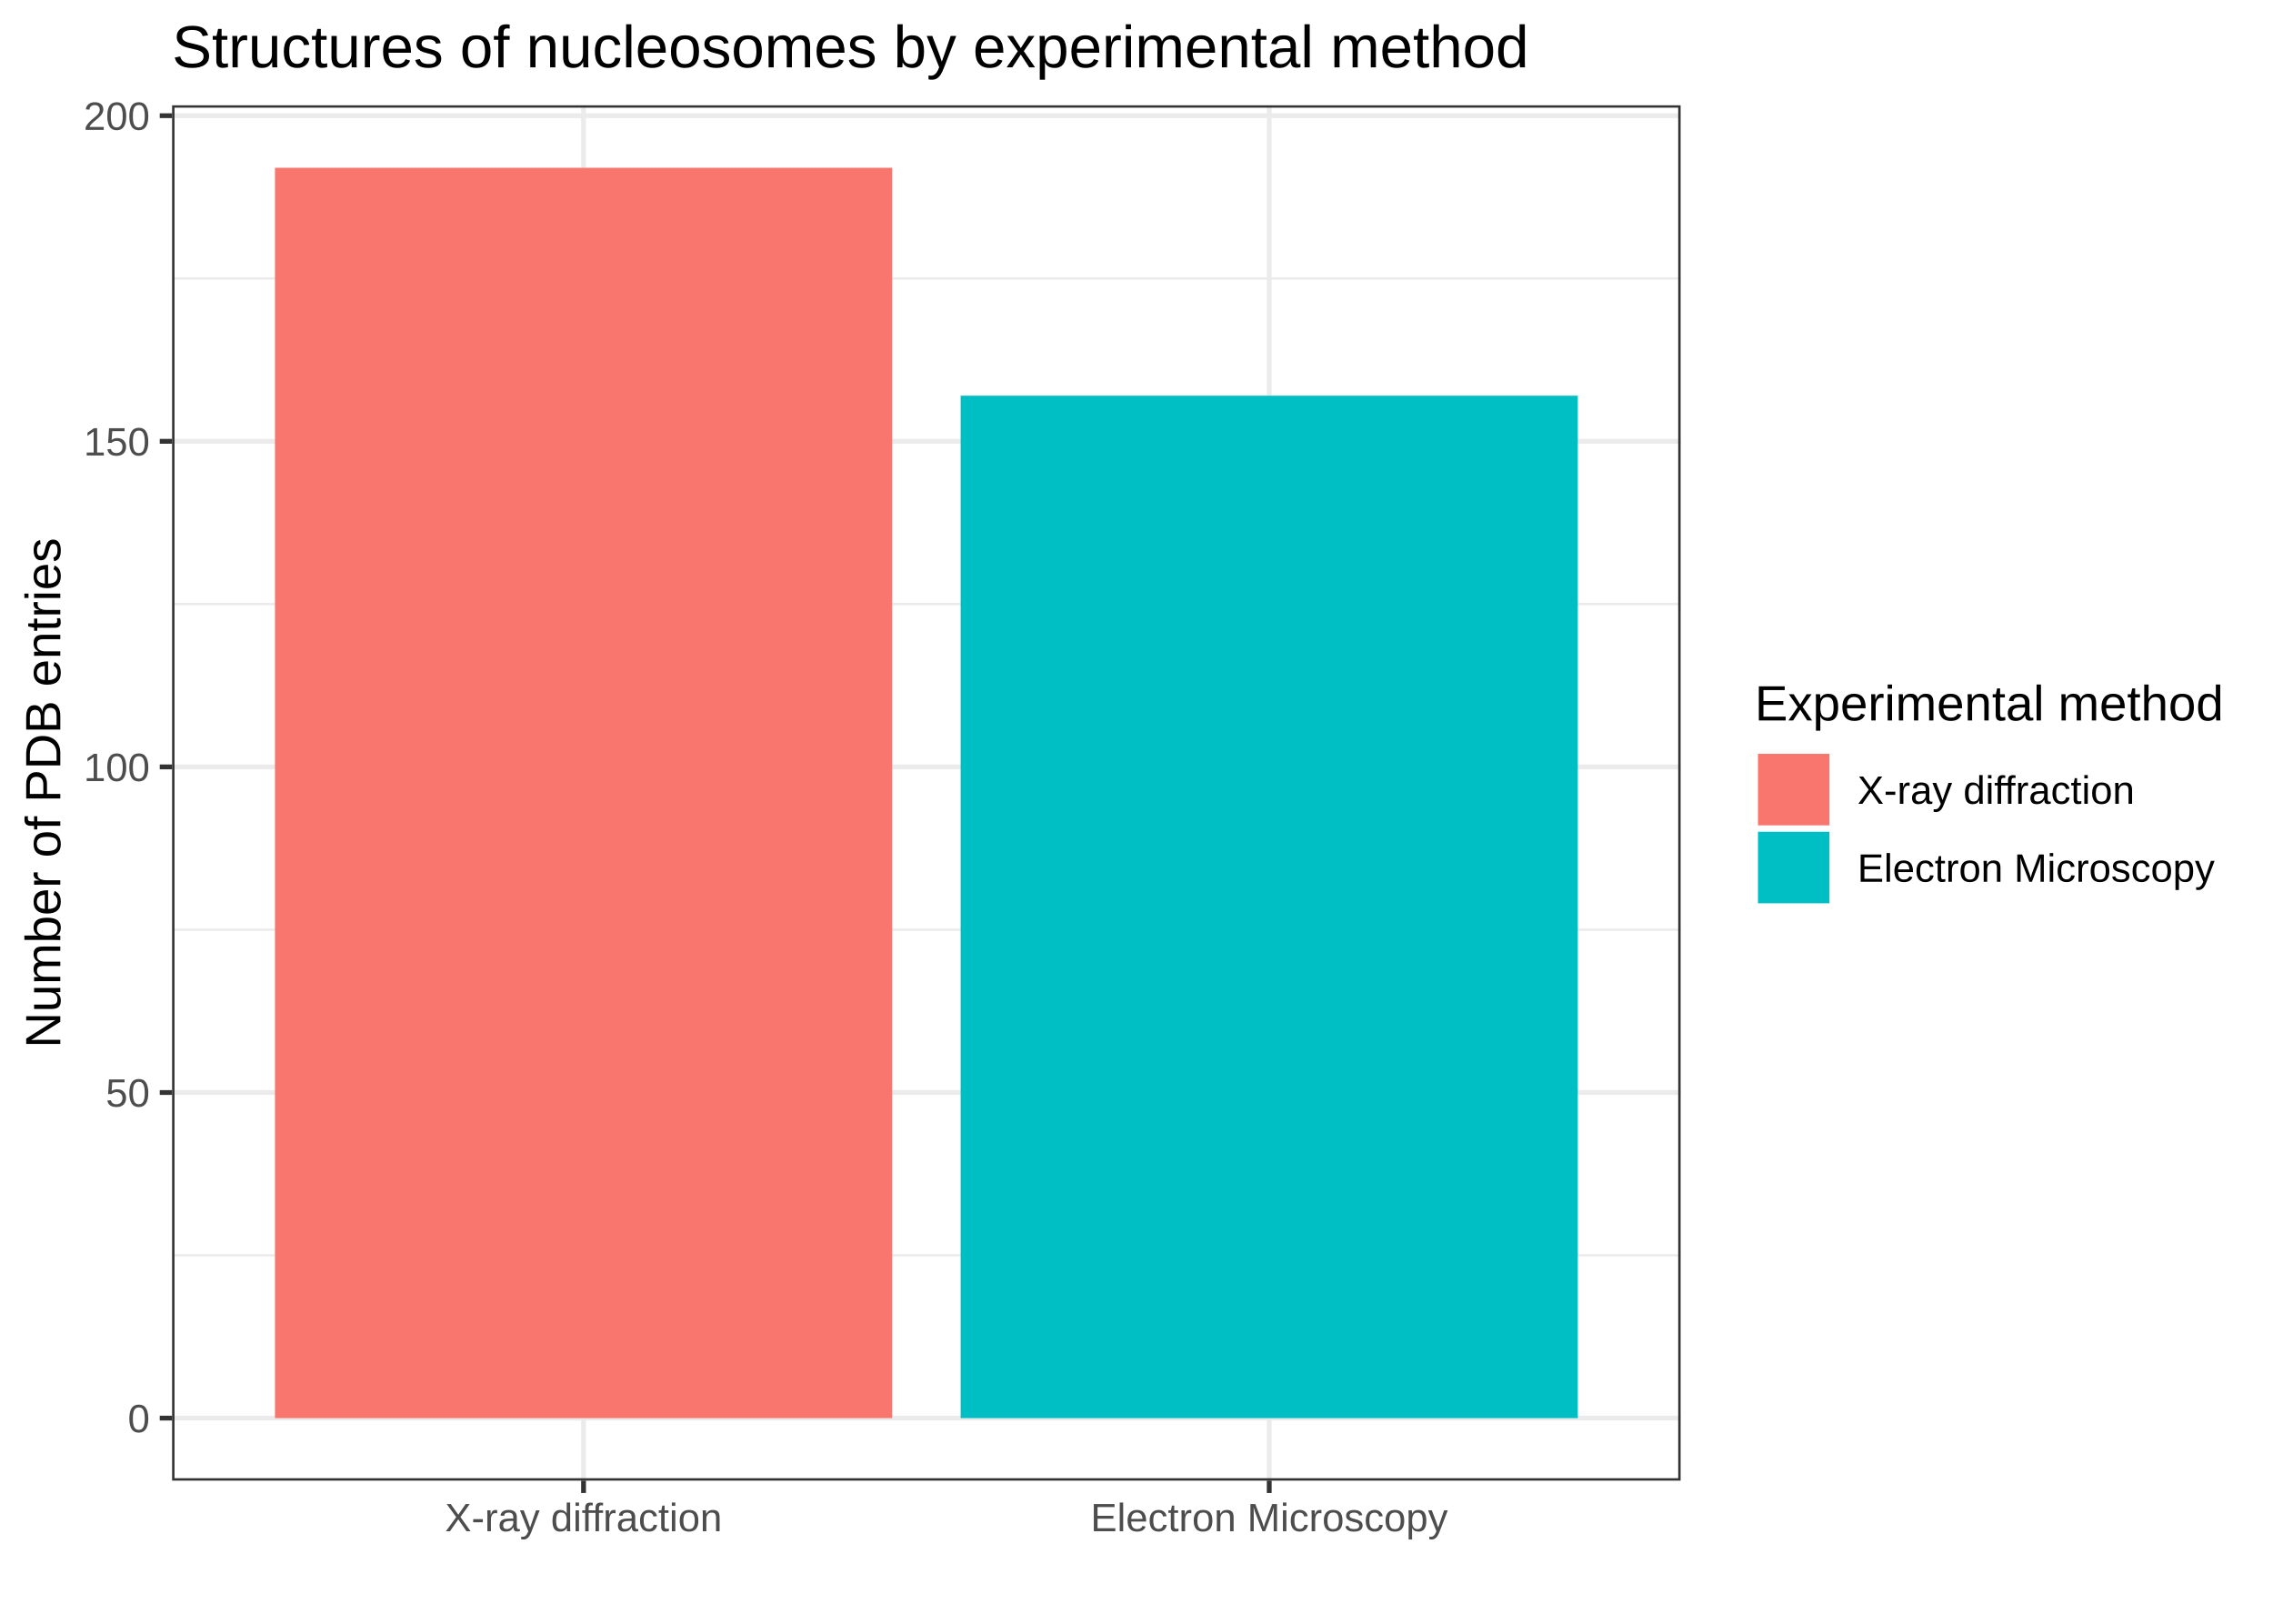
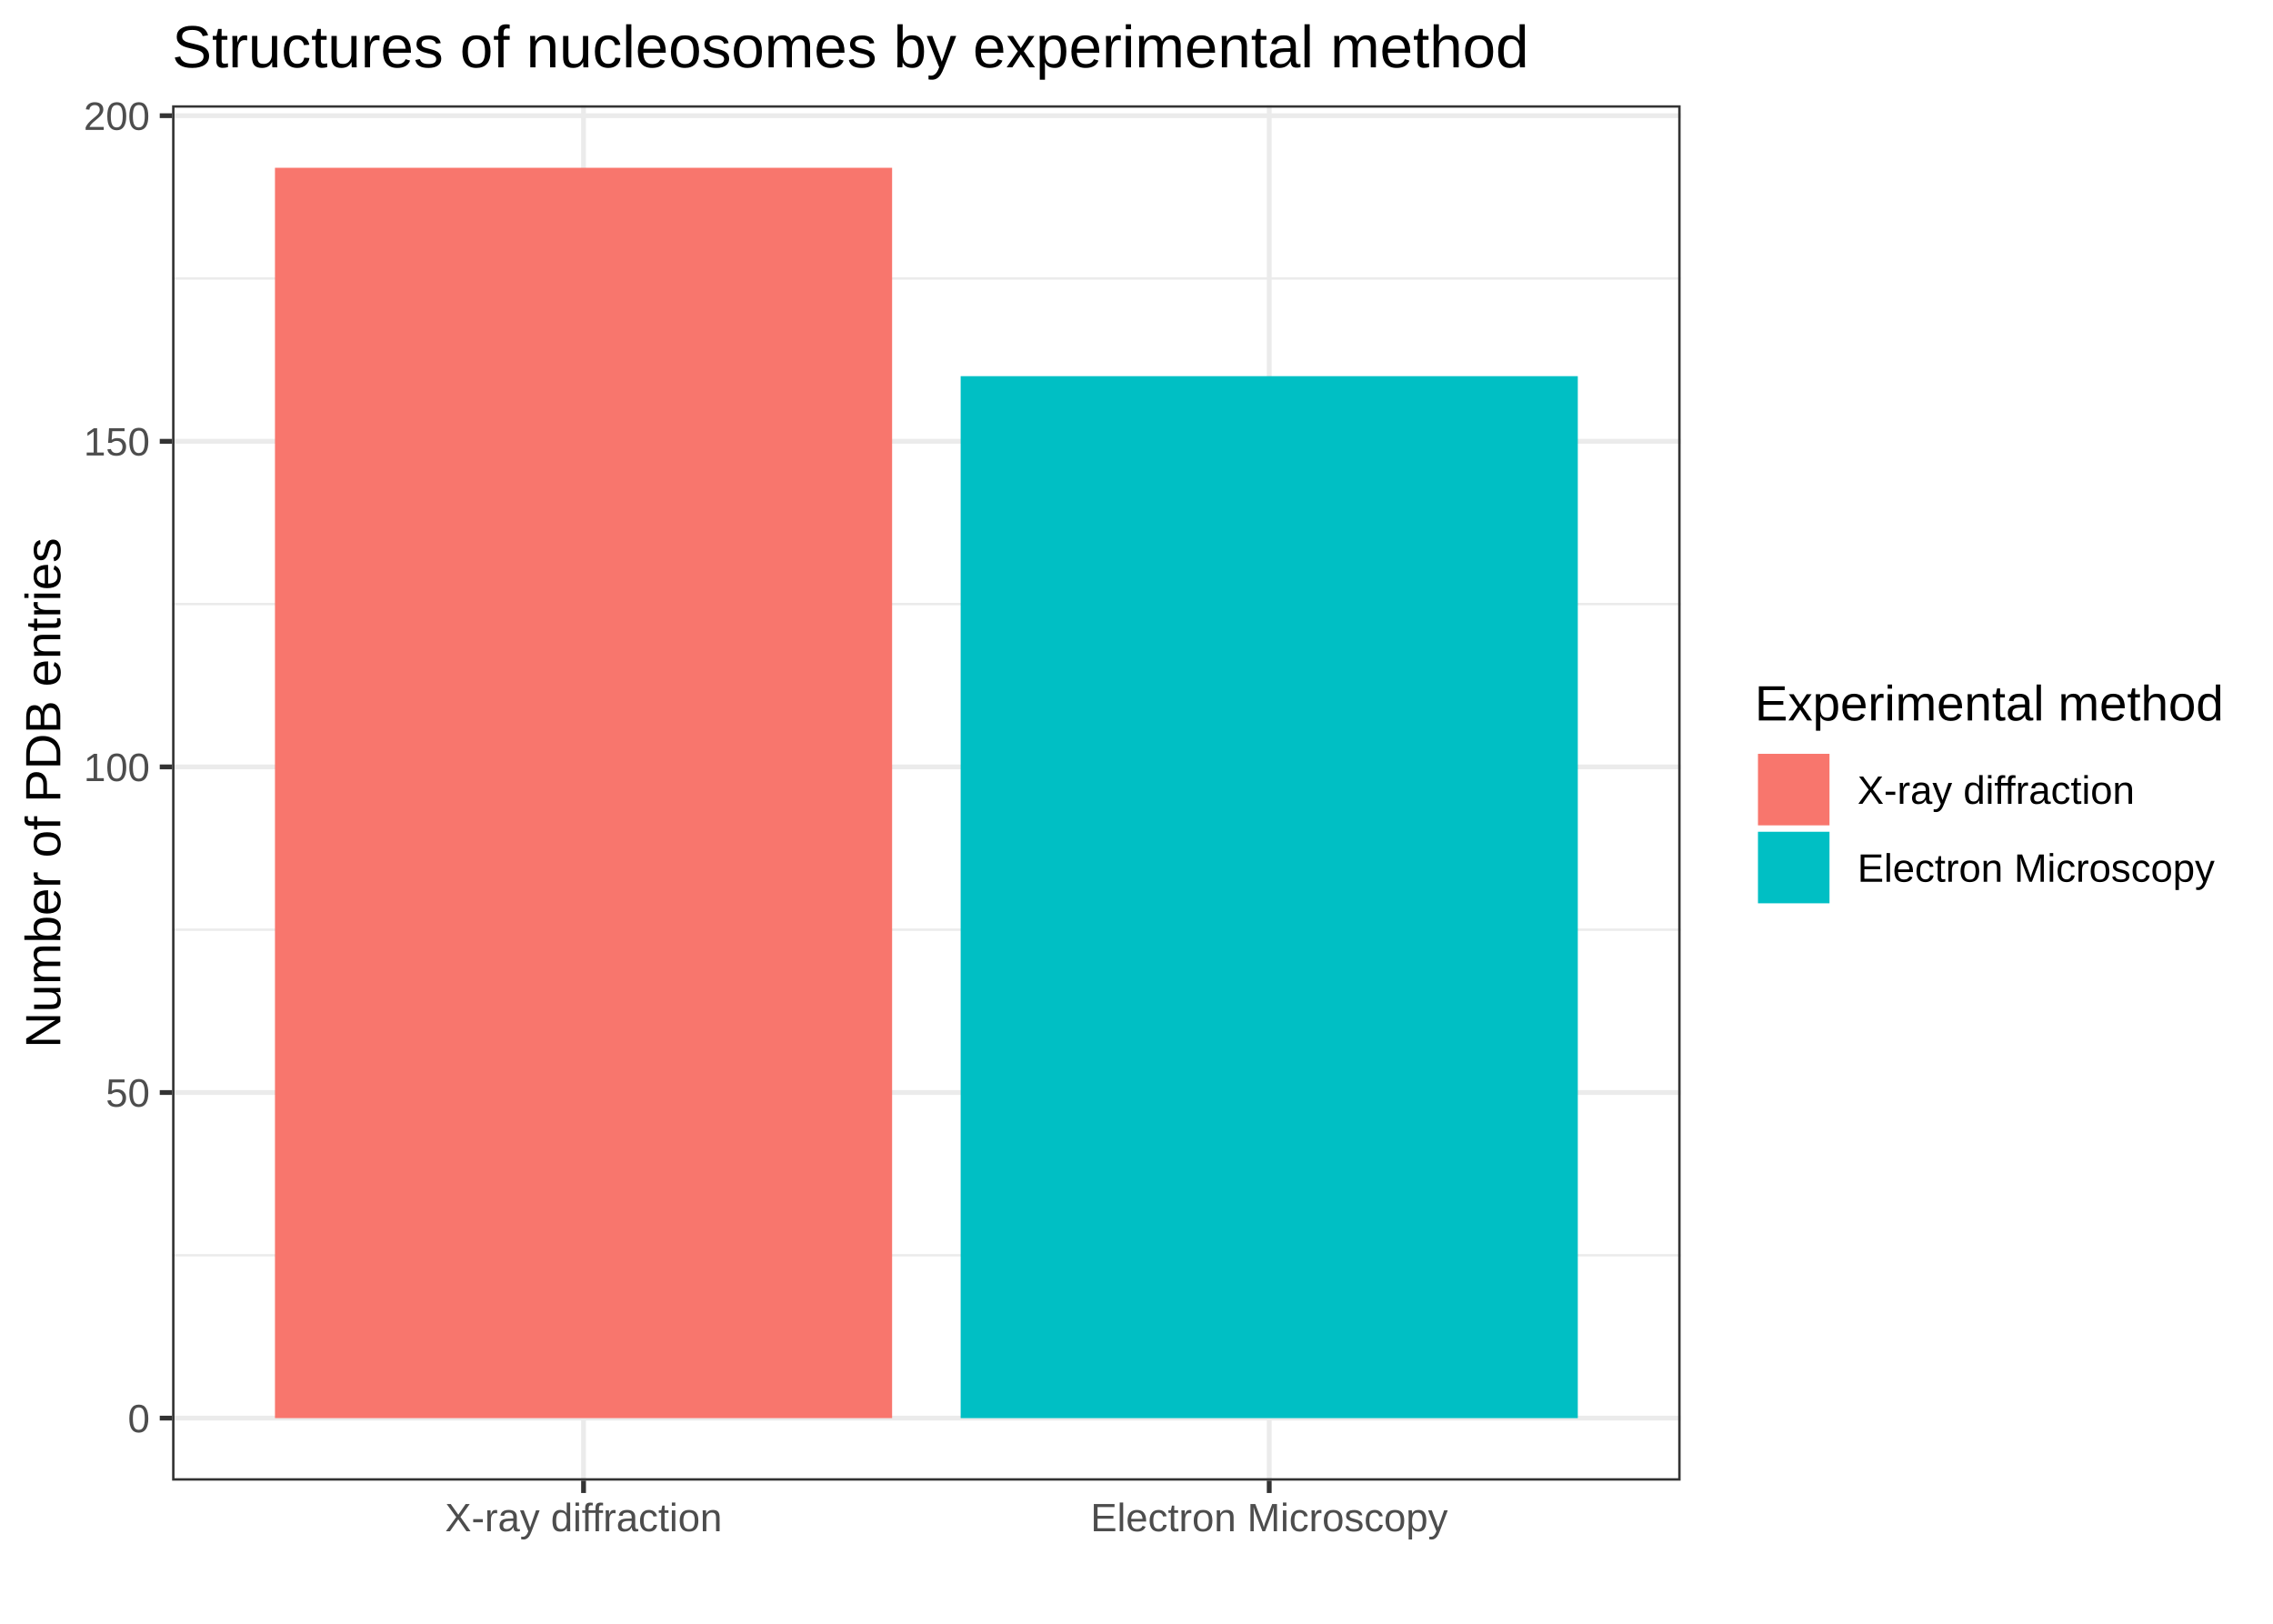
<svg xmlns="http://www.w3.org/2000/svg" class="svglite" width="504.00pt" height="360.00pt" viewBox="0 0 504.00 360.00">
  <defs>
    <style type="text/css">
    .svglite line, .svglite polyline, .svglite polygon, .svglite path, .svglite rect, .svglite circle {
      fill: none;
      stroke: #000000;
      stroke-linecap: round;
      stroke-linejoin: round;
      stroke-miterlimit: 10.00;
    }
  </style>
  </defs>
  <rect width="100%" height="100%" style="stroke: none; fill: #FFFFFF;" />
  <defs>
    <clipPath id="cpMC4wMHw1MDQuMDB8MC4wMHwzNjAuMDA=">
      <rect x="0.00" y="0.00" width="504.00" height="360.00" />
    </clipPath>
  </defs>
  <g clip-path="url(#cpMC4wMHw1MDQuMDB8MC4wMHwzNjAuMDA=)">
    <rect x="0.00" y="0.00" width="504.00" height="360.00" style="stroke-width: 1.07; stroke: #FFFFFF; fill: #FFFFFF;" />
  </g>
  <defs>
    <clipPath id="cpMzguMTZ8MzcyLjY1fDIzLjM0fDMyOC4yNw==">
      <rect x="38.16" y="23.34" width="334.49" height="304.93" />
    </clipPath>
  </defs>
  <g clip-path="url(#cpMzguMTZ8MzcyLjY1fDIzLjM0fDMyOC4yNw==)">
    <rect x="38.16" y="23.34" width="334.49" height="304.93" style="stroke-width: 1.07; stroke: none; fill: #FFFFFF;" />
    <polyline points="38.16,278.31 372.65,278.31 " style="stroke-width: 0.53; stroke: #EBEBEB; stroke-linecap: butt;" />
    <polyline points="38.16,206.12 372.65,206.12 " style="stroke-width: 0.53; stroke: #EBEBEB; stroke-linecap: butt;" />
    <polyline points="38.16,133.93 372.65,133.93 " style="stroke-width: 0.53; stroke: #EBEBEB; stroke-linecap: butt;" />
    <polyline points="38.16,61.74 372.65,61.74 " style="stroke-width: 0.53; stroke: #EBEBEB; stroke-linecap: butt;" />
    <polyline points="38.16,314.41 372.65,314.41 " style="stroke-width: 1.07; stroke: #EBEBEB; stroke-linecap: butt;" />
    <polyline points="38.16,242.22 372.65,242.22 " style="stroke-width: 1.07; stroke: #EBEBEB; stroke-linecap: butt;" />
    <polyline points="38.16,170.03 372.65,170.03 " style="stroke-width: 1.07; stroke: #EBEBEB; stroke-linecap: butt;" />
    <polyline points="38.16,97.84 372.65,97.84 " style="stroke-width: 1.07; stroke: #EBEBEB; stroke-linecap: butt;" />
    <polyline points="38.16,25.65 372.65,25.65 " style="stroke-width: 1.07; stroke: #EBEBEB; stroke-linecap: butt;" />
    <polyline points="129.39,328.27 129.39,23.34 " style="stroke-width: 1.07; stroke: #EBEBEB; stroke-linecap: butt;" />
    <polyline points="281.43,328.27 281.43,23.34 " style="stroke-width: 1.07; stroke: #EBEBEB; stroke-linecap: butt;" />
    <rect x="60.97" y="37.20" width="136.84" height="277.21" style="stroke-width: 1.07; stroke: none; stroke-linecap: square; stroke-linejoin: miter; fill: #F8766D;" />
-     <rect x="213.01" y="87.73" width="136.84" height="226.68" style="stroke-width: 1.07; stroke: none; stroke-linecap: square; stroke-linejoin: miter; fill: #00BFC4;" />
+     <rect x="213.01" y="83.40" width="136.84" height="231.01" style="stroke-width: 1.07; stroke: none; stroke-linecap: square; stroke-linejoin: miter; fill: #00BFC4;" />
    <rect x="38.16" y="23.34" width="334.49" height="304.93" style="stroke-width: 1.07; stroke: #333333;" />
  </g>
  <g clip-path="url(#cpMC4wMHw1MDQuMDB8MC4wMHwzNjAuMDA=)">
    <text x="33.23" y="317.56" text-anchor="end" style="font-size: 8.80px; fill: #4D4D4D; font-family: Arial;" textLength="4.90px" lengthAdjust="spacingAndGlyphs">0</text>
    <text x="33.23" y="245.37" text-anchor="end" style="font-size: 8.80px; fill: #4D4D4D; font-family: Arial;" textLength="9.79px" lengthAdjust="spacingAndGlyphs">50</text>
    <text x="33.23" y="173.18" text-anchor="end" style="font-size: 8.80px; fill: #4D4D4D; font-family: Arial;" textLength="14.69px" lengthAdjust="spacingAndGlyphs">100</text>
    <text x="33.23" y="100.99" text-anchor="end" style="font-size: 8.80px; fill: #4D4D4D; font-family: Arial;" textLength="14.69px" lengthAdjust="spacingAndGlyphs">150</text>
    <text x="33.23" y="28.80" text-anchor="end" style="font-size: 8.80px; fill: #4D4D4D; font-family: Arial;" textLength="14.69px" lengthAdjust="spacingAndGlyphs">200</text>
    <polyline points="35.42,314.41 38.16,314.41 " style="stroke-width: 1.07; stroke: #333333; stroke-linecap: butt;" />
    <polyline points="35.42,242.22 38.16,242.22 " style="stroke-width: 1.07; stroke: #333333; stroke-linecap: butt;" />
    <polyline points="35.42,170.03 38.16,170.03 " style="stroke-width: 1.07; stroke: #333333; stroke-linecap: butt;" />
    <polyline points="35.42,97.84 38.16,97.84 " style="stroke-width: 1.07; stroke: #333333; stroke-linecap: butt;" />
    <polyline points="35.42,25.65 38.16,25.65 " style="stroke-width: 1.07; stroke: #333333; stroke-linecap: butt;" />
    <polyline points="129.39,331.01 129.39,328.27 " style="stroke-width: 1.07; stroke: #333333; stroke-linecap: butt;" />
    <polyline points="281.43,331.01 281.43,328.27 " style="stroke-width: 1.07; stroke: #333333; stroke-linecap: butt;" />
    <text x="129.39" y="339.50" text-anchor="middle" style="font-size: 8.80px; fill: #4D4D4D; font-family: Arial;" textLength="61.60px" lengthAdjust="spacingAndGlyphs">X-ray diffraction</text>
    <text x="281.43" y="339.50" text-anchor="middle" style="font-size: 8.80px; fill: #4D4D4D; font-family: Arial;" textLength="79.21px" lengthAdjust="spacingAndGlyphs">Electron Microscopy</text>
    <text transform="translate(13.37,175.80) rotate(-90)" text-anchor="middle" style="font-size: 11.00px; font-family: Arial;" textLength="113.10px" lengthAdjust="spacingAndGlyphs">Number of PDB entries</text>
    <rect x="383.61" y="145.14" width="114.91" height="61.32" style="stroke-width: 1.07; stroke: none; fill: #FFFFFF;" />
    <text x="389.09" y="159.73" style="font-size: 11.00px; font-family: Arial;" textLength="103.95px" lengthAdjust="spacingAndGlyphs">Experimental method</text>
    <rect x="389.09" y="166.42" width="17.28" height="17.28" style="stroke-width: 1.07; stroke: none; fill: #FFFFFF;" />
    <rect x="389.80" y="167.13" width="15.86" height="15.86" style="stroke-width: 1.07; stroke: none; stroke-linecap: square; stroke-linejoin: miter; fill: #F8766D;" />
    <rect x="389.09" y="183.70" width="17.28" height="17.28" style="stroke-width: 1.07; stroke: none; fill: #FFFFFF;" />
    <rect x="389.80" y="184.41" width="15.86" height="15.86" style="stroke-width: 1.07; stroke: none; stroke-linecap: square; stroke-linejoin: miter; fill: #00BFC4;" />
    <text x="411.85" y="178.22" style="font-size: 8.80px; font-family: Arial;" textLength="61.60px" lengthAdjust="spacingAndGlyphs">X-ray diffraction</text>
    <text x="411.85" y="195.50" style="font-size: 8.80px; font-family: Arial;" textLength="79.21px" lengthAdjust="spacingAndGlyphs">Electron Microscopy</text>
    <text x="38.16" y="14.94" style="font-size: 13.20px; font-family: Arial;" textLength="300.61px" lengthAdjust="spacingAndGlyphs">Structures of nucleosomes by experimental method</text>
  </g>
</svg>
